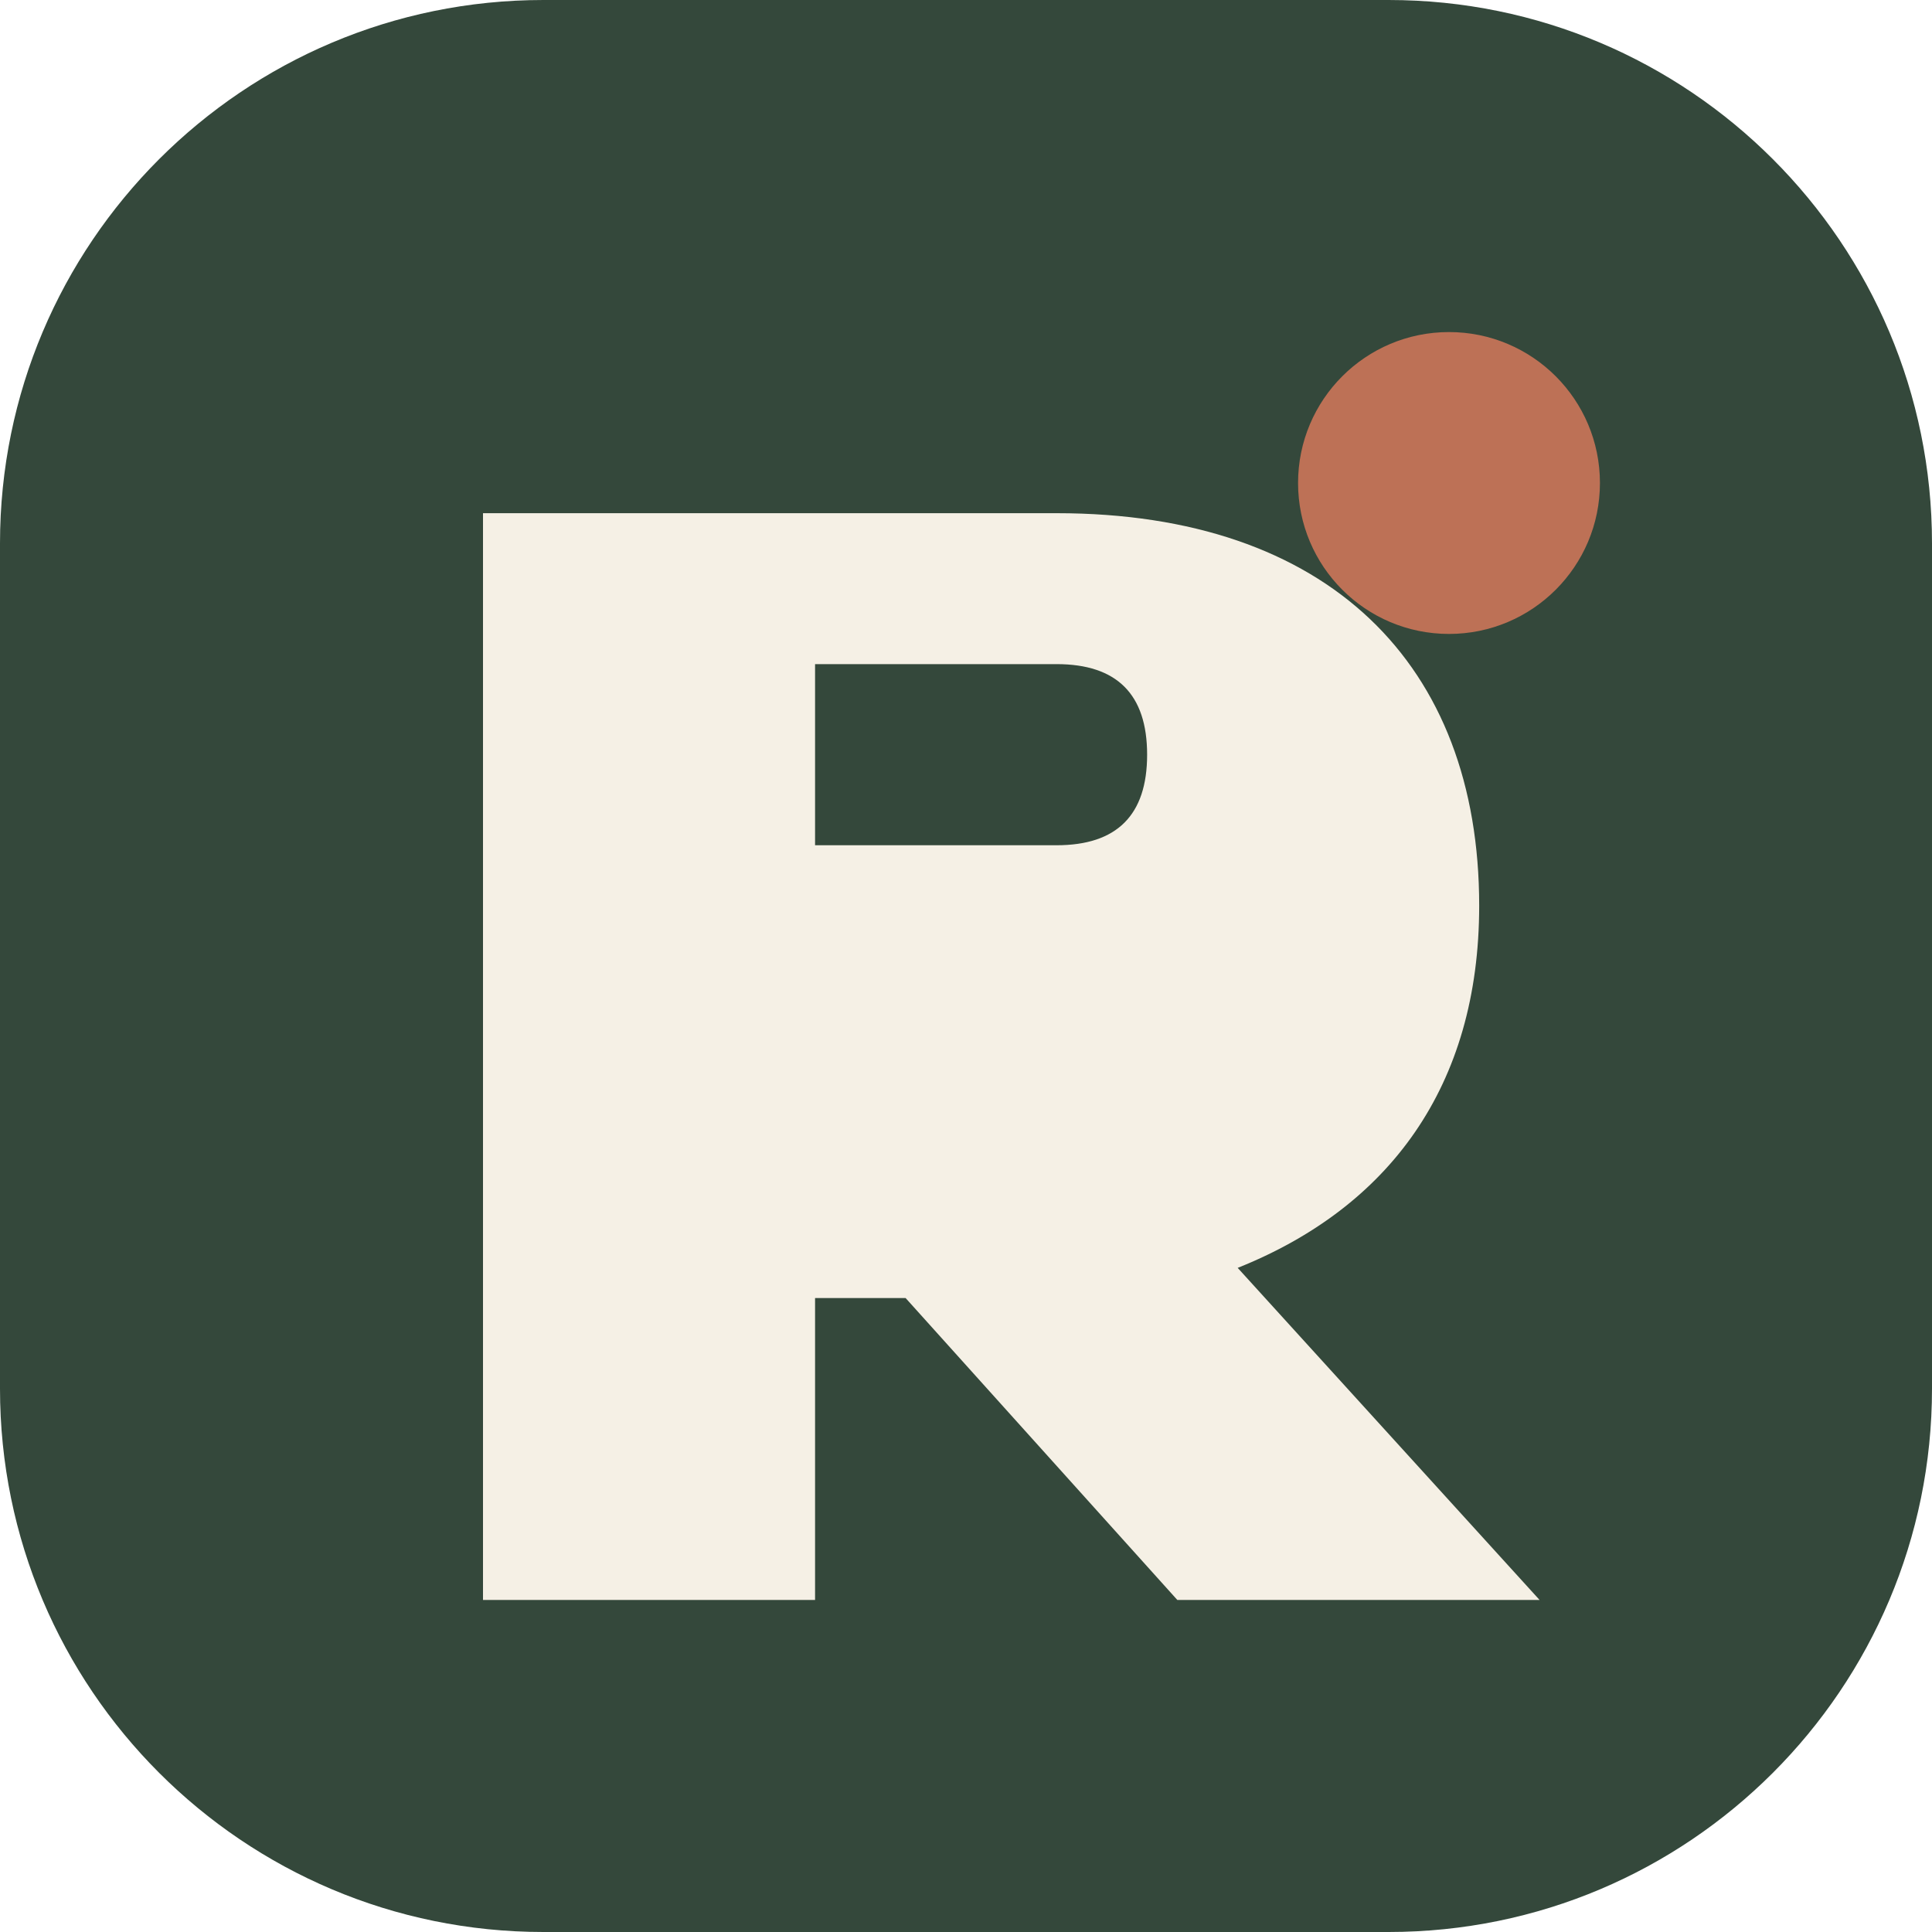
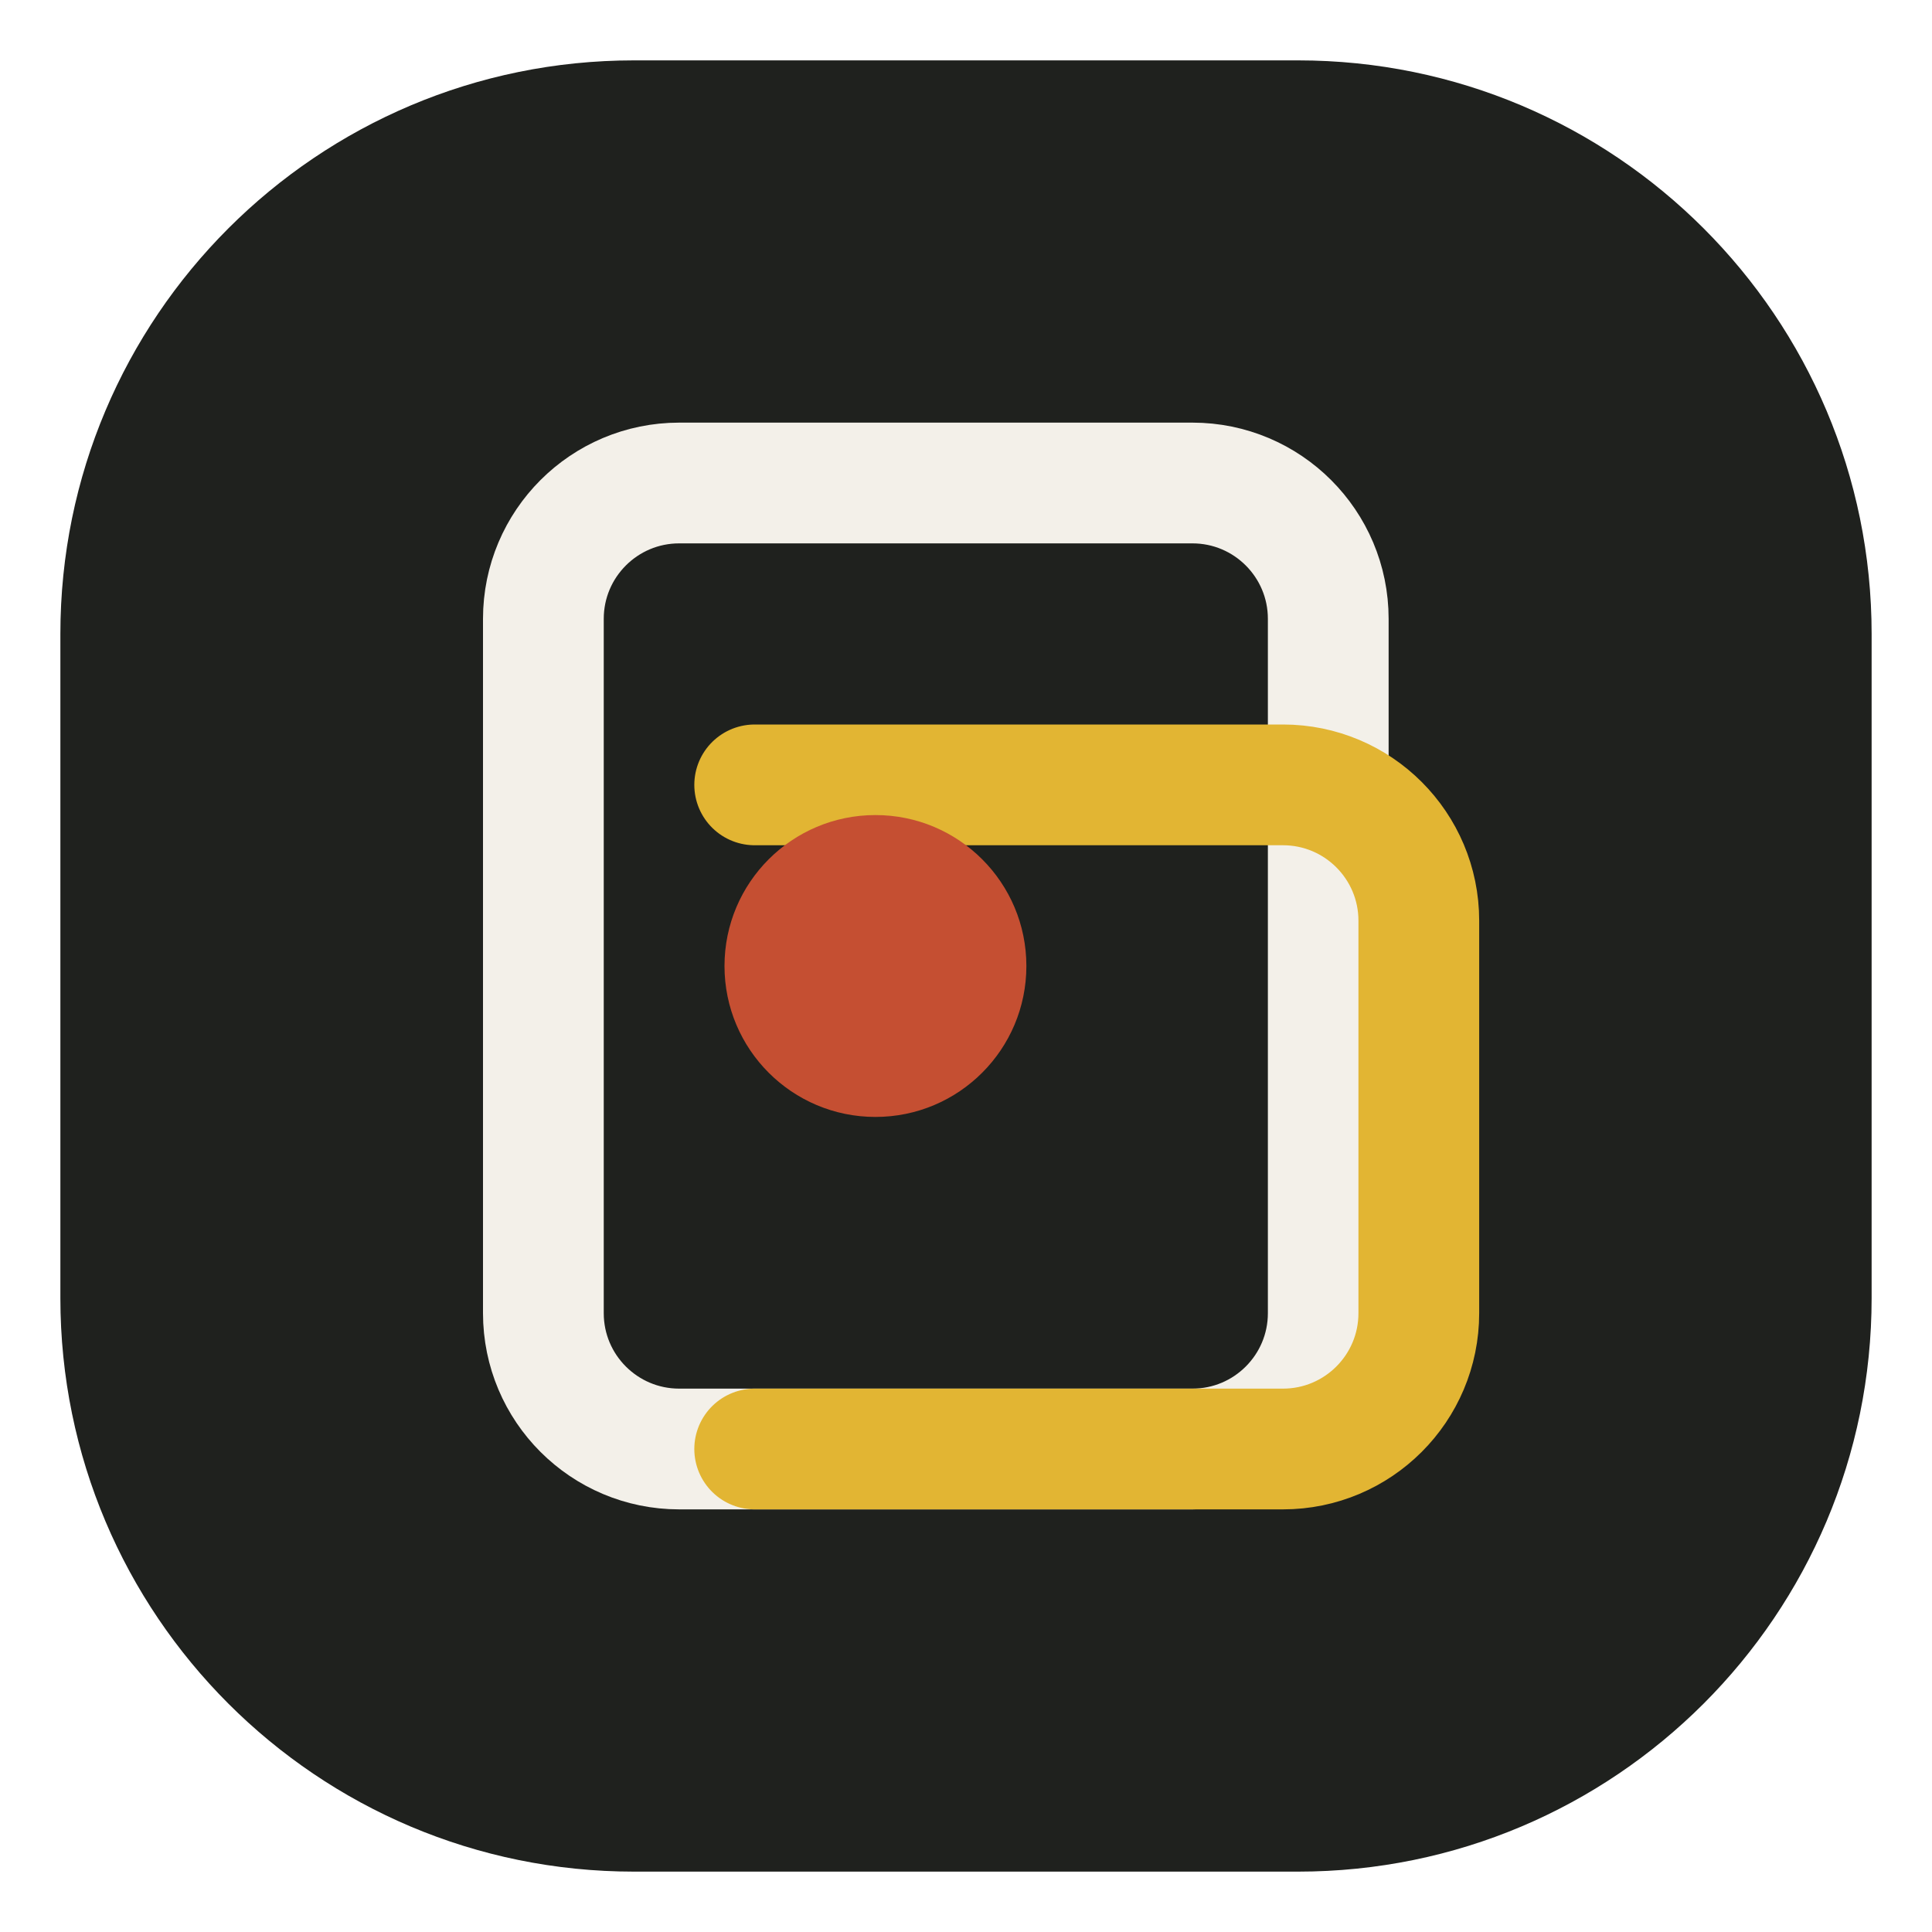
<svg xmlns="http://www.w3.org/2000/svg" viewBox="0 0 64 64">
-   <rect width="64" height="64" rx="18" fill="#34483b" />
-   <path d="M16 47V17h19c9 0 14 5 14 13 0 6-3 10-8 12l10 11H39l-9-10h-3v10H16Zm11-19h8c2 0 3-1 3-3s-1-3-3-3h-8v6Z" fill="#f5f0e5" />
-   <circle cx="48" cy="16" r="5" fill="#bd7156" />
+   <rect x="2" y="2" width="60" height="60" rx="19" fill="#1f211e" />
+   <path d="M18 20.5A4.5 4.5 0 0 1 22.5 16h17A4.5 4.5 0 0 1 44 20.5v23a4.5 4.5 0 0 1-4.5 4.5h-17a4.5 4.5 0 0 1-4.5-4.5z" fill="none" stroke="#f3f0e9" stroke-width="4" />
+   <path d="M25 26h17.5A4.5 4.5 0 0 1 47 30.5v13a4.5 4.5 0 0 1-4.5 4.5H25" fill="none" stroke="#e2b533" stroke-width="4" stroke-linecap="round" />
+   <circle cx="29" cy="32" r="5" fill="#c54f32" />
</svg>
